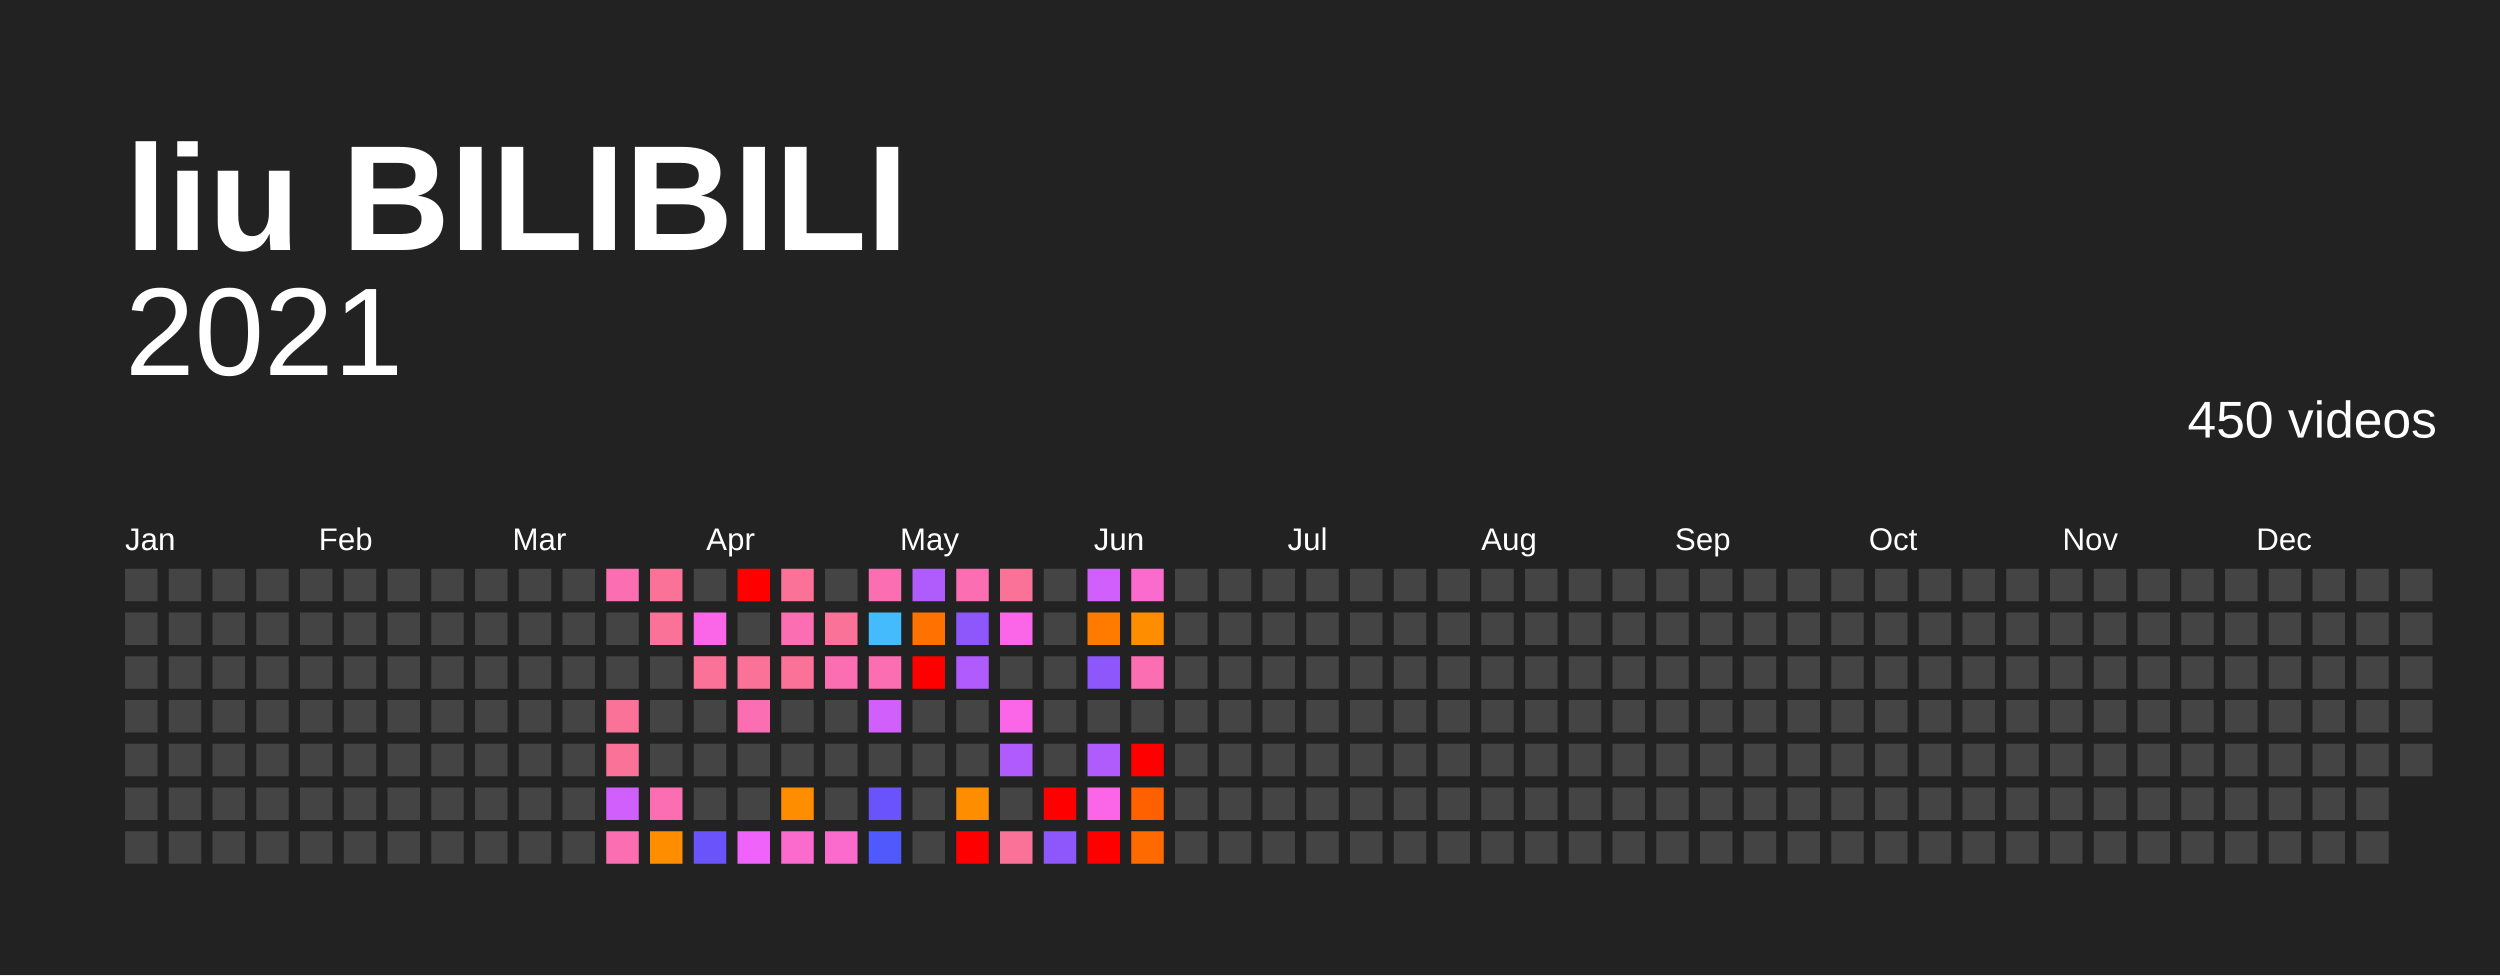
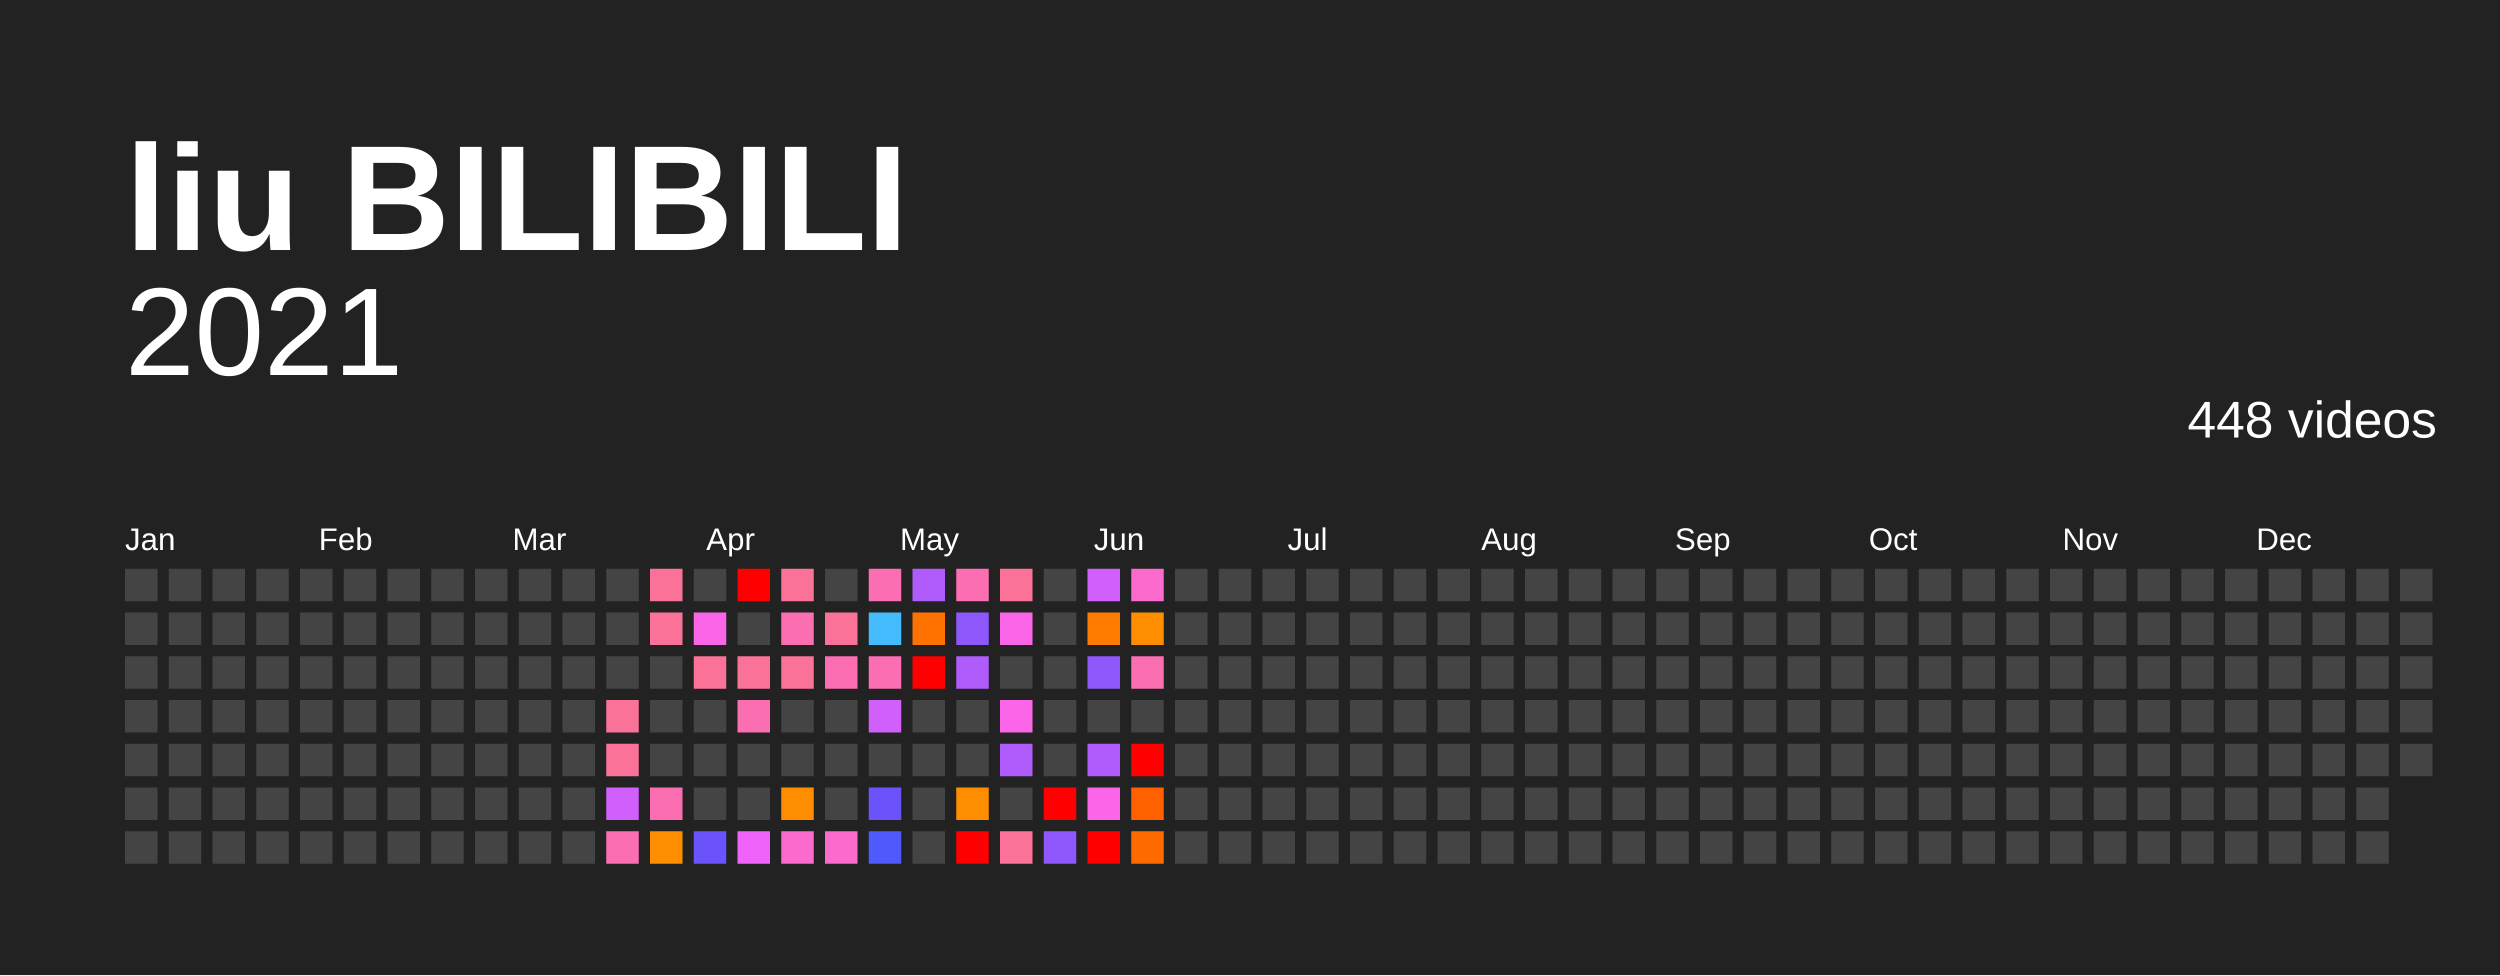
<svg xmlns="http://www.w3.org/2000/svg" baseProfile="full" height="78mm" version="1.1" viewBox="0,0,200,78" width="200mm">
  <defs />
  <rect fill="#222222" height="78" width="200" x="0" y="0" />
  <text fill="#FFFFFF" style="font-size:12px; font-family:Arial; font-weight:bold;" x="10" y="20">liu BILIBILI</text>
  <text alignment-baseline="hanging" fill="#FFFFFF" style="font-size:10.0px; font-family:Arial;" x="10" y="30">2021</text>
-   <text alignment-baseline="hanging" fill="#FFFFFF" style="font-size:4.125px; font-family:Arial;" x="175" y="35">450 videos</text>
+   <text alignment-baseline="hanging" fill="#FFFFFF" style="font-size:4.125px; font-family:Arial;" x="175" y="35">448 videos</text>
  <text fill="#FFFFFF" style="font-size:2.5px; font-family:Arial" x="10.0" y="44">Jan</text>
  <text fill="#FFFFFF" style="font-size:2.5px; font-family:Arial" x="25.5" y="44">Feb</text>
  <text fill="#FFFFFF" style="font-size:2.5px; font-family:Arial" x="41.0" y="44">Mar</text>
  <text fill="#FFFFFF" style="font-size:2.5px; font-family:Arial" x="56.5" y="44">Apr</text>
  <text fill="#FFFFFF" style="font-size:2.5px; font-family:Arial" x="72.0" y="44">May</text>
  <text fill="#FFFFFF" style="font-size:2.5px; font-family:Arial" x="87.5" y="44">Jun</text>
  <text fill="#FFFFFF" style="font-size:2.5px; font-family:Arial" x="103.0" y="44">Jul</text>
  <text fill="#FFFFFF" style="font-size:2.5px; font-family:Arial" x="118.5" y="44">Aug</text>
  <text fill="#FFFFFF" style="font-size:2.5px; font-family:Arial" x="134.0" y="44">Sep</text>
  <text fill="#FFFFFF" style="font-size:2.5px; font-family:Arial" x="149.5" y="44">Oct</text>
  <text fill="#FFFFFF" style="font-size:2.5px; font-family:Arial" x="165.0" y="44">Nov</text>
  <text fill="#FFFFFF" style="font-size:2.5px; font-family:Arial" x="180.5" y="44">Dec</text>
  <rect fill="#444444" height="2.6" width="2.6" x="10.0" y="45.5" />
  <rect fill="#444444" height="2.6" width="2.6" x="10.0" y="49.0" />
  <rect fill="#444444" height="2.6" width="2.6" x="10.0" y="52.5" />
  <rect fill="#444444" height="2.6" width="2.6" x="10.0" y="56.0" />
  <rect fill="#444444" height="2.6" width="2.6" x="10.0" y="59.5" />
  <rect fill="#444444" height="2.6" width="2.6" x="10.0" y="63.0" />
  <rect fill="#444444" height="2.6" width="2.6" x="10.0" y="66.5" />
  <rect fill="#444444" height="2.6" width="2.6" x="13.5" y="45.5" />
  <rect fill="#444444" height="2.6" width="2.6" x="13.5" y="49.0" />
  <rect fill="#444444" height="2.6" width="2.6" x="13.5" y="52.5" />
  <rect fill="#444444" height="2.6" width="2.6" x="13.5" y="56.0" />
  <rect fill="#444444" height="2.6" width="2.6" x="13.5" y="59.5" />
  <rect fill="#444444" height="2.6" width="2.6" x="13.5" y="63.0" />
  <rect fill="#444444" height="2.6" width="2.6" x="13.5" y="66.5" />
  <rect fill="#444444" height="2.6" width="2.6" x="17.0" y="45.5" />
  <rect fill="#444444" height="2.6" width="2.6" x="17.0" y="49.0" />
  <rect fill="#444444" height="2.6" width="2.6" x="17.0" y="52.5" />
  <rect fill="#444444" height="2.6" width="2.6" x="17.0" y="56.0" />
  <rect fill="#444444" height="2.6" width="2.6" x="17.0" y="59.5" />
  <rect fill="#444444" height="2.6" width="2.6" x="17.0" y="63.0" />
  <rect fill="#444444" height="2.6" width="2.6" x="17.0" y="66.5" />
  <rect fill="#444444" height="2.6" width="2.6" x="20.5" y="45.5" />
  <rect fill="#444444" height="2.6" width="2.6" x="20.5" y="49.0" />
  <rect fill="#444444" height="2.6" width="2.6" x="20.5" y="52.5" />
  <rect fill="#444444" height="2.6" width="2.6" x="20.5" y="56.0" />
  <rect fill="#444444" height="2.6" width="2.6" x="20.5" y="59.5" />
  <rect fill="#444444" height="2.6" width="2.6" x="20.5" y="63.0" />
  <rect fill="#444444" height="2.6" width="2.6" x="20.5" y="66.5" />
  <rect fill="#444444" height="2.6" width="2.6" x="24.0" y="45.5" />
  <rect fill="#444444" height="2.6" width="2.6" x="24.0" y="49.0" />
  <rect fill="#444444" height="2.6" width="2.6" x="24.0" y="52.5" />
  <rect fill="#444444" height="2.6" width="2.6" x="24.0" y="56.0" />
  <rect fill="#444444" height="2.6" width="2.6" x="24.0" y="59.5" />
  <rect fill="#444444" height="2.6" width="2.6" x="24.0" y="63.0" />
  <rect fill="#444444" height="2.6" width="2.6" x="24.0" y="66.5" />
  <rect fill="#444444" height="2.6" width="2.6" x="27.5" y="45.5" />
  <rect fill="#444444" height="2.6" width="2.6" x="27.5" y="49.0" />
  <rect fill="#444444" height="2.6" width="2.6" x="27.5" y="52.5" />
  <rect fill="#444444" height="2.6" width="2.6" x="27.5" y="56.0" />
  <rect fill="#444444" height="2.6" width="2.6" x="27.5" y="59.5" />
  <rect fill="#444444" height="2.6" width="2.6" x="27.5" y="63.0" />
  <rect fill="#444444" height="2.6" width="2.6" x="27.5" y="66.5" />
  <rect fill="#444444" height="2.6" width="2.6" x="31.0" y="45.5" />
  <rect fill="#444444" height="2.6" width="2.6" x="31.0" y="49.0" />
  <rect fill="#444444" height="2.6" width="2.6" x="31.0" y="52.5" />
  <rect fill="#444444" height="2.6" width="2.6" x="31.0" y="56.0" />
  <rect fill="#444444" height="2.6" width="2.6" x="31.0" y="59.5" />
  <rect fill="#444444" height="2.6" width="2.6" x="31.0" y="63.0" />
  <rect fill="#444444" height="2.6" width="2.6" x="31.0" y="66.5" />
  <rect fill="#444444" height="2.6" width="2.6" x="34.5" y="45.5" />
  <rect fill="#444444" height="2.6" width="2.6" x="34.5" y="49.0" />
  <rect fill="#444444" height="2.6" width="2.6" x="34.5" y="52.5" />
  <rect fill="#444444" height="2.6" width="2.6" x="34.5" y="56.0" />
  <rect fill="#444444" height="2.6" width="2.6" x="34.5" y="59.5" />
  <rect fill="#444444" height="2.6" width="2.6" x="34.5" y="63.0" />
  <rect fill="#444444" height="2.6" width="2.6" x="34.5" y="66.5" />
  <rect fill="#444444" height="2.6" width="2.6" x="38.0" y="45.5" />
  <rect fill="#444444" height="2.6" width="2.6" x="38.0" y="49.0" />
  <rect fill="#444444" height="2.6" width="2.6" x="38.0" y="52.5" />
  <rect fill="#444444" height="2.6" width="2.6" x="38.0" y="56.0" />
  <rect fill="#444444" height="2.6" width="2.6" x="38.0" y="59.5" />
  <rect fill="#444444" height="2.6" width="2.6" x="38.0" y="63.0" />
  <rect fill="#444444" height="2.6" width="2.6" x="38.0" y="66.5" />
  <rect fill="#444444" height="2.6" width="2.6" x="41.5" y="45.5" />
  <rect fill="#444444" height="2.6" width="2.6" x="41.5" y="49.0" />
  <rect fill="#444444" height="2.6" width="2.6" x="41.5" y="52.5" />
  <rect fill="#444444" height="2.6" width="2.6" x="41.5" y="56.0" />
  <rect fill="#444444" height="2.6" width="2.6" x="41.5" y="59.5" />
  <rect fill="#444444" height="2.6" width="2.6" x="41.5" y="63.0" />
  <rect fill="#444444" height="2.6" width="2.6" x="41.5" y="66.5" />
  <rect fill="#444444" height="2.6" width="2.6" x="45.0" y="45.5" />
  <rect fill="#444444" height="2.6" width="2.6" x="45.0" y="49.0" />
  <rect fill="#444444" height="2.6" width="2.6" x="45.0" y="52.5" />
  <rect fill="#444444" height="2.6" width="2.6" x="45.0" y="56.0" />
  <rect fill="#444444" height="2.6" width="2.6" x="45.0" y="59.5" />
  <rect fill="#444444" height="2.6" width="2.6" x="45.0" y="63.0" />
  <rect fill="#444444" height="2.6" width="2.6" x="45.0" y="66.5" />
-   <rect fill="#fb6eb2" height="2.6" width="2.6" x="48.5" y="45.5" />
+   <rect fill="#444444" height="2.6" width="2.6" x="48.5" y="45.5" />
  <rect fill="#444444" height="2.6" width="2.6" x="48.5" y="49.0" />
  <rect fill="#444444" height="2.6" width="2.6" x="48.5" y="52.5" />
  <rect fill="#fb7299" height="2.6" width="2.6" x="48.5" y="56.0" />
  <rect fill="#fb7299" height="2.6" width="2.6" x="48.5" y="59.5" />
  <rect fill="#d15ffb" height="2.6" width="2.6" x="48.5" y="63.0" />
  <rect fill="#fb6eb2" height="2.6" width="2.6" x="48.5" y="66.5" />
  <rect fill="#fb7299" height="2.6" width="2.6" x="52.0" y="45.5" />
  <rect fill="#fb7299" height="2.6" width="2.6" x="52.0" y="49.0" />
  <rect fill="#444444" height="2.6" width="2.6" x="52.0" y="52.5" />
  <rect fill="#444444" height="2.6" width="2.6" x="52.0" y="56.0" />
  <rect fill="#444444" height="2.6" width="2.6" x="52.0" y="59.5" />
  <rect fill="#fb6eb2" height="2.6" width="2.6" x="52.0" y="63.0" />
  <rect fill="#ff8d00" height="2.6" width="2.6" x="52.0" y="66.5" />
  <rect fill="#444444" height="2.6" width="2.6" x="55.5" y="45.5" />
  <rect fill="#fb66e9" height="2.6" width="2.6" x="55.5" y="49.0" />
  <rect fill="#fb7299" height="2.6" width="2.6" x="55.5" y="52.5" />
  <rect fill="#444444" height="2.6" width="2.6" x="55.5" y="56.0" />
  <rect fill="#444444" height="2.6" width="2.6" x="55.5" y="59.5" />
  <rect fill="#444444" height="2.6" width="2.6" x="55.5" y="63.0" />
  <rect fill="#6b53fb" height="2.6" width="2.6" x="55.5" y="66.5" />
  <rect fill="red" height="2.6" width="2.6" x="59.0" y="45.5" />
  <rect fill="#444444" height="2.6" width="2.6" x="59.0" y="49.0" />
  <rect fill="#fb7299" height="2.6" width="2.6" x="59.0" y="52.5" />
  <rect fill="#fb6eb2" height="2.6" width="2.6" x="59.0" y="56.0" />
  <rect fill="#444444" height="2.6" width="2.6" x="59.0" y="59.5" />
  <rect fill="#444444" height="2.6" width="2.6" x="59.0" y="63.0" />
  <rect fill="#f063fb" height="2.6" width="2.6" x="59.0" y="66.5" />
  <rect fill="#fb7299" height="2.6" width="2.6" x="62.5" y="45.5" />
  <rect fill="#fb6eb2" height="2.6" width="2.6" x="62.5" y="49.0" />
  <rect fill="#fb7299" height="2.6" width="2.6" x="62.5" y="52.5" />
  <rect fill="#444444" height="2.6" width="2.6" x="62.5" y="56.0" />
  <rect fill="#444444" height="2.6" width="2.6" x="62.5" y="59.5" />
  <rect fill="#ff8d00" height="2.6" width="2.6" x="62.5" y="63.0" />
  <rect fill="#fb6acd" height="2.6" width="2.6" x="62.5" y="66.5" />
  <rect fill="#444444" height="2.6" width="2.6" x="66.0" y="45.5" />
  <rect fill="#fb7299" height="2.6" width="2.6" x="66.0" y="49.0" />
  <rect fill="#fb6eb2" height="2.6" width="2.6" x="66.0" y="52.5" />
  <rect fill="#444444" height="2.6" width="2.6" x="66.0" y="56.0" />
  <rect fill="#444444" height="2.6" width="2.6" x="66.0" y="59.5" />
  <rect fill="#444444" height="2.6" width="2.6" x="66.0" y="63.0" />
  <rect fill="#fb6acd" height="2.6" width="2.6" x="66.0" y="66.5" />
  <rect fill="#fb6eb2" height="2.6" width="2.6" x="69.5" y="45.5" />
  <rect fill="#44bbfc" height="2.6" width="2.6" x="69.5" y="49.0" />
  <rect fill="#fb6eb2" height="2.6" width="2.6" x="69.5" y="52.5" />
  <rect fill="#d15ffb" height="2.6" width="2.6" x="69.5" y="56.0" />
  <rect fill="#444444" height="2.6" width="2.6" x="69.5" y="59.5" />
  <rect fill="#6b53fb" height="2.6" width="2.6" x="69.5" y="63.0" />
  <rect fill="#4f59fc" height="2.6" width="2.6" x="69.5" y="66.5" />
  <rect fill="#b05bfb" height="2.6" width="2.6" x="73.0" y="45.5" />
  <rect fill="#ff7200" height="2.6" width="2.6" x="73.0" y="49.0" />
  <rect fill="red" height="2.6" width="2.6" x="73.0" y="52.5" />
  <rect fill="#444444" height="2.6" width="2.6" x="73.0" y="56.0" />
  <rect fill="#444444" height="2.6" width="2.6" x="73.0" y="59.5" />
  <rect fill="#444444" height="2.6" width="2.6" x="73.0" y="63.0" />
  <rect fill="#444444" height="2.6" width="2.6" x="73.0" y="66.5" />
  <rect fill="#fb6eb2" height="2.6" width="2.6" x="76.5" y="45.5" />
  <rect fill="#8e57fb" height="2.6" width="2.6" x="76.5" y="49.0" />
  <rect fill="#b05bfb" height="2.6" width="2.6" x="76.5" y="52.5" />
  <rect fill="#444444" height="2.6" width="2.6" x="76.5" y="56.0" />
  <rect fill="#444444" height="2.6" width="2.6" x="76.5" y="59.5" />
  <rect fill="#ff8d00" height="2.6" width="2.6" x="76.5" y="63.0" />
  <rect fill="red" height="2.6" width="2.6" x="76.5" y="66.5" />
  <rect fill="#fb7299" height="2.6" width="2.6" x="80.0" y="45.5" />
  <rect fill="#fb66e9" height="2.6" width="2.6" x="80.0" y="49.0" />
  <rect fill="#444444" height="2.6" width="2.6" x="80.0" y="52.5" />
  <rect fill="#fb66e9" height="2.6" width="2.6" x="80.0" y="56.0" />
  <rect fill="#b05bfb" height="2.6" width="2.6" x="80.0" y="59.5" />
  <rect fill="#444444" height="2.6" width="2.6" x="80.0" y="63.0" />
  <rect fill="#fb7299" height="2.6" width="2.6" x="80.0" y="66.5" />
  <rect fill="#444444" height="2.6" width="2.6" x="83.5" y="45.5" />
  <rect fill="#444444" height="2.6" width="2.6" x="83.5" y="49.0" />
  <rect fill="#444444" height="2.6" width="2.6" x="83.5" y="52.5" />
  <rect fill="#444444" height="2.6" width="2.6" x="83.5" y="56.0" />
  <rect fill="#444444" height="2.6" width="2.6" x="83.5" y="59.5" />
  <rect fill="red" height="2.6" width="2.6" x="83.5" y="63.0" />
  <rect fill="#8e57fb" height="2.6" width="2.6" x="83.5" y="66.5" />
  <rect fill="#d15ffb" height="2.6" width="2.6" x="87.0" y="45.5" />
  <rect fill="#ff7b00" height="2.6" width="2.6" x="87.0" y="49.0" />
  <rect fill="#8e57fb" height="2.6" width="2.6" x="87.0" y="52.5" />
  <rect fill="#444444" height="2.6" width="2.6" x="87.0" y="56.0" />
  <rect fill="#b05bfb" height="2.6" width="2.6" x="87.0" y="59.5" />
  <rect fill="#fb66e9" height="2.6" width="2.6" x="87.0" y="63.0" />
  <rect fill="red" height="2.6" width="2.6" x="87.0" y="66.5" />
  <rect fill="#fb6acd" height="2.6" width="2.6" x="90.5" y="45.5" />
  <rect fill="#ff8d00" height="2.6" width="2.6" x="90.5" y="49.0" />
  <rect fill="#fb6eb2" height="2.6" width="2.6" x="90.5" y="52.5" />
  <rect fill="#444444" height="2.6" width="2.6" x="90.5" y="56.0" />
  <rect fill="red" height="2.6" width="2.6" x="90.5" y="59.5" />
  <rect fill="#ff6100" height="2.6" width="2.6" x="90.5" y="63.0" />
  <rect fill="#ff6a00" height="2.6" width="2.6" x="90.5" y="66.5" />
  <rect fill="#444444" height="2.6" width="2.6" x="94.0" y="45.5" />
  <rect fill="#444444" height="2.6" width="2.6" x="94.0" y="49.0" />
  <rect fill="#444444" height="2.6" width="2.6" x="94.0" y="52.5" />
  <rect fill="#444444" height="2.6" width="2.6" x="94.0" y="56.0" />
  <rect fill="#444444" height="2.6" width="2.6" x="94.0" y="59.5" />
  <rect fill="#444444" height="2.6" width="2.6" x="94.0" y="63.0" />
  <rect fill="#444444" height="2.6" width="2.6" x="94.0" y="66.5" />
  <rect fill="#444444" height="2.6" width="2.6" x="97.5" y="45.5" />
  <rect fill="#444444" height="2.6" width="2.6" x="97.5" y="49.0" />
  <rect fill="#444444" height="2.6" width="2.6" x="97.5" y="52.5" />
  <rect fill="#444444" height="2.6" width="2.6" x="97.5" y="56.0" />
  <rect fill="#444444" height="2.6" width="2.6" x="97.5" y="59.5" />
  <rect fill="#444444" height="2.6" width="2.6" x="97.5" y="63.0" />
  <rect fill="#444444" height="2.6" width="2.6" x="97.5" y="66.5" />
  <rect fill="#444444" height="2.6" width="2.6" x="101.0" y="45.5" />
  <rect fill="#444444" height="2.6" width="2.6" x="101.0" y="49.0" />
  <rect fill="#444444" height="2.6" width="2.6" x="101.0" y="52.5" />
  <rect fill="#444444" height="2.6" width="2.6" x="101.0" y="56.0" />
  <rect fill="#444444" height="2.6" width="2.6" x="101.0" y="59.5" />
  <rect fill="#444444" height="2.6" width="2.6" x="101.0" y="63.0" />
  <rect fill="#444444" height="2.6" width="2.6" x="101.0" y="66.5" />
  <rect fill="#444444" height="2.6" width="2.6" x="104.5" y="45.5" />
  <rect fill="#444444" height="2.6" width="2.6" x="104.5" y="49.0" />
  <rect fill="#444444" height="2.6" width="2.6" x="104.5" y="52.5" />
  <rect fill="#444444" height="2.6" width="2.6" x="104.5" y="56.0" />
  <rect fill="#444444" height="2.6" width="2.6" x="104.5" y="59.5" />
  <rect fill="#444444" height="2.6" width="2.6" x="104.5" y="63.0" />
  <rect fill="#444444" height="2.6" width="2.6" x="104.5" y="66.5" />
  <rect fill="#444444" height="2.6" width="2.6" x="108.0" y="45.5" />
  <rect fill="#444444" height="2.6" width="2.6" x="108.0" y="49.0" />
  <rect fill="#444444" height="2.6" width="2.6" x="108.0" y="52.5" />
  <rect fill="#444444" height="2.6" width="2.6" x="108.0" y="56.0" />
  <rect fill="#444444" height="2.6" width="2.6" x="108.0" y="59.5" />
  <rect fill="#444444" height="2.6" width="2.6" x="108.0" y="63.0" />
  <rect fill="#444444" height="2.6" width="2.6" x="108.0" y="66.5" />
  <rect fill="#444444" height="2.6" width="2.6" x="111.5" y="45.5" />
  <rect fill="#444444" height="2.6" width="2.6" x="111.5" y="49.0" />
  <rect fill="#444444" height="2.6" width="2.6" x="111.5" y="52.5" />
  <rect fill="#444444" height="2.6" width="2.6" x="111.5" y="56.0" />
  <rect fill="#444444" height="2.6" width="2.6" x="111.5" y="59.5" />
  <rect fill="#444444" height="2.6" width="2.6" x="111.5" y="63.0" />
  <rect fill="#444444" height="2.6" width="2.6" x="111.5" y="66.5" />
  <rect fill="#444444" height="2.6" width="2.6" x="115.0" y="45.5" />
  <rect fill="#444444" height="2.6" width="2.6" x="115.0" y="49.0" />
  <rect fill="#444444" height="2.6" width="2.6" x="115.0" y="52.5" />
  <rect fill="#444444" height="2.6" width="2.6" x="115.0" y="56.0" />
  <rect fill="#444444" height="2.6" width="2.6" x="115.0" y="59.5" />
  <rect fill="#444444" height="2.6" width="2.6" x="115.0" y="63.0" />
  <rect fill="#444444" height="2.6" width="2.6" x="115.0" y="66.5" />
  <rect fill="#444444" height="2.6" width="2.6" x="118.5" y="45.5" />
  <rect fill="#444444" height="2.6" width="2.6" x="118.5" y="49.0" />
  <rect fill="#444444" height="2.6" width="2.6" x="118.5" y="52.5" />
  <rect fill="#444444" height="2.6" width="2.6" x="118.5" y="56.0" />
  <rect fill="#444444" height="2.6" width="2.6" x="118.5" y="59.5" />
  <rect fill="#444444" height="2.6" width="2.6" x="118.5" y="63.0" />
  <rect fill="#444444" height="2.6" width="2.6" x="118.5" y="66.5" />
  <rect fill="#444444" height="2.6" width="2.6" x="122.0" y="45.5" />
  <rect fill="#444444" height="2.6" width="2.6" x="122.0" y="49.0" />
  <rect fill="#444444" height="2.6" width="2.6" x="122.0" y="52.5" />
  <rect fill="#444444" height="2.6" width="2.6" x="122.0" y="56.0" />
  <rect fill="#444444" height="2.6" width="2.6" x="122.0" y="59.5" />
  <rect fill="#444444" height="2.6" width="2.6" x="122.0" y="63.0" />
  <rect fill="#444444" height="2.6" width="2.6" x="122.0" y="66.5" />
  <rect fill="#444444" height="2.6" width="2.6" x="125.5" y="45.5" />
  <rect fill="#444444" height="2.6" width="2.6" x="125.5" y="49.0" />
  <rect fill="#444444" height="2.6" width="2.6" x="125.5" y="52.5" />
  <rect fill="#444444" height="2.6" width="2.6" x="125.5" y="56.0" />
  <rect fill="#444444" height="2.6" width="2.6" x="125.5" y="59.5" />
  <rect fill="#444444" height="2.6" width="2.6" x="125.5" y="63.0" />
  <rect fill="#444444" height="2.6" width="2.6" x="125.5" y="66.5" />
  <rect fill="#444444" height="2.6" width="2.6" x="129.0" y="45.5" />
  <rect fill="#444444" height="2.6" width="2.6" x="129.0" y="49.0" />
  <rect fill="#444444" height="2.6" width="2.6" x="129.0" y="52.5" />
  <rect fill="#444444" height="2.6" width="2.6" x="129.0" y="56.0" />
  <rect fill="#444444" height="2.6" width="2.6" x="129.0" y="59.5" />
  <rect fill="#444444" height="2.6" width="2.6" x="129.0" y="63.0" />
  <rect fill="#444444" height="2.6" width="2.6" x="129.0" y="66.5" />
  <rect fill="#444444" height="2.6" width="2.6" x="132.5" y="45.5" />
  <rect fill="#444444" height="2.6" width="2.6" x="132.5" y="49.0" />
  <rect fill="#444444" height="2.6" width="2.6" x="132.5" y="52.5" />
  <rect fill="#444444" height="2.6" width="2.6" x="132.5" y="56.0" />
  <rect fill="#444444" height="2.6" width="2.6" x="132.5" y="59.5" />
  <rect fill="#444444" height="2.6" width="2.6" x="132.5" y="63.0" />
  <rect fill="#444444" height="2.6" width="2.6" x="132.5" y="66.5" />
  <rect fill="#444444" height="2.6" width="2.6" x="136.0" y="45.5" />
  <rect fill="#444444" height="2.6" width="2.6" x="136.0" y="49.0" />
  <rect fill="#444444" height="2.6" width="2.6" x="136.0" y="52.5" />
  <rect fill="#444444" height="2.6" width="2.6" x="136.0" y="56.0" />
  <rect fill="#444444" height="2.6" width="2.6" x="136.0" y="59.5" />
  <rect fill="#444444" height="2.6" width="2.6" x="136.0" y="63.0" />
  <rect fill="#444444" height="2.6" width="2.6" x="136.0" y="66.5" />
  <rect fill="#444444" height="2.6" width="2.6" x="139.5" y="45.5" />
  <rect fill="#444444" height="2.6" width="2.6" x="139.5" y="49.0" />
  <rect fill="#444444" height="2.6" width="2.6" x="139.5" y="52.5" />
  <rect fill="#444444" height="2.6" width="2.6" x="139.5" y="56.0" />
  <rect fill="#444444" height="2.6" width="2.6" x="139.5" y="59.5" />
  <rect fill="#444444" height="2.6" width="2.6" x="139.5" y="63.0" />
  <rect fill="#444444" height="2.6" width="2.6" x="139.5" y="66.5" />
  <rect fill="#444444" height="2.6" width="2.6" x="143.0" y="45.5" />
  <rect fill="#444444" height="2.6" width="2.6" x="143.0" y="49.0" />
  <rect fill="#444444" height="2.6" width="2.6" x="143.0" y="52.5" />
  <rect fill="#444444" height="2.6" width="2.6" x="143.0" y="56.0" />
  <rect fill="#444444" height="2.6" width="2.6" x="143.0" y="59.5" />
  <rect fill="#444444" height="2.6" width="2.6" x="143.0" y="63.0" />
  <rect fill="#444444" height="2.6" width="2.6" x="143.0" y="66.5" />
  <rect fill="#444444" height="2.6" width="2.6" x="146.5" y="45.5" />
  <rect fill="#444444" height="2.6" width="2.6" x="146.5" y="49.0" />
  <rect fill="#444444" height="2.6" width="2.6" x="146.5" y="52.5" />
  <rect fill="#444444" height="2.6" width="2.6" x="146.5" y="56.0" />
  <rect fill="#444444" height="2.6" width="2.6" x="146.5" y="59.5" />
  <rect fill="#444444" height="2.6" width="2.6" x="146.5" y="63.0" />
  <rect fill="#444444" height="2.6" width="2.6" x="146.5" y="66.5" />
  <rect fill="#444444" height="2.6" width="2.6" x="150.0" y="45.5" />
  <rect fill="#444444" height="2.6" width="2.6" x="150.0" y="49.0" />
  <rect fill="#444444" height="2.6" width="2.6" x="150.0" y="52.5" />
  <rect fill="#444444" height="2.6" width="2.6" x="150.0" y="56.0" />
  <rect fill="#444444" height="2.6" width="2.6" x="150.0" y="59.5" />
  <rect fill="#444444" height="2.6" width="2.6" x="150.0" y="63.0" />
  <rect fill="#444444" height="2.6" width="2.6" x="150.0" y="66.5" />
  <rect fill="#444444" height="2.6" width="2.6" x="153.5" y="45.5" />
  <rect fill="#444444" height="2.6" width="2.6" x="153.5" y="49.0" />
  <rect fill="#444444" height="2.6" width="2.6" x="153.5" y="52.5" />
  <rect fill="#444444" height="2.6" width="2.6" x="153.5" y="56.0" />
  <rect fill="#444444" height="2.6" width="2.6" x="153.5" y="59.5" />
  <rect fill="#444444" height="2.6" width="2.6" x="153.5" y="63.0" />
  <rect fill="#444444" height="2.6" width="2.6" x="153.5" y="66.5" />
  <rect fill="#444444" height="2.6" width="2.6" x="157.0" y="45.5" />
  <rect fill="#444444" height="2.6" width="2.6" x="157.0" y="49.0" />
  <rect fill="#444444" height="2.6" width="2.6" x="157.0" y="52.5" />
  <rect fill="#444444" height="2.6" width="2.6" x="157.0" y="56.0" />
  <rect fill="#444444" height="2.6" width="2.6" x="157.0" y="59.5" />
  <rect fill="#444444" height="2.6" width="2.6" x="157.0" y="63.0" />
  <rect fill="#444444" height="2.6" width="2.6" x="157.0" y="66.5" />
  <rect fill="#444444" height="2.6" width="2.6" x="160.5" y="45.5" />
  <rect fill="#444444" height="2.6" width="2.6" x="160.5" y="49.0" />
  <rect fill="#444444" height="2.6" width="2.6" x="160.5" y="52.5" />
  <rect fill="#444444" height="2.6" width="2.6" x="160.5" y="56.0" />
  <rect fill="#444444" height="2.6" width="2.6" x="160.5" y="59.5" />
  <rect fill="#444444" height="2.6" width="2.6" x="160.5" y="63.0" />
  <rect fill="#444444" height="2.6" width="2.6" x="160.5" y="66.5" />
  <rect fill="#444444" height="2.6" width="2.6" x="164.0" y="45.5" />
  <rect fill="#444444" height="2.6" width="2.6" x="164.0" y="49.0" />
  <rect fill="#444444" height="2.6" width="2.6" x="164.0" y="52.5" />
  <rect fill="#444444" height="2.6" width="2.6" x="164.0" y="56.0" />
  <rect fill="#444444" height="2.6" width="2.6" x="164.0" y="59.5" />
  <rect fill="#444444" height="2.6" width="2.6" x="164.0" y="63.0" />
  <rect fill="#444444" height="2.6" width="2.6" x="164.0" y="66.5" />
  <rect fill="#444444" height="2.6" width="2.6" x="167.5" y="45.5" />
  <rect fill="#444444" height="2.6" width="2.6" x="167.5" y="49.0" />
  <rect fill="#444444" height="2.6" width="2.6" x="167.5" y="52.5" />
  <rect fill="#444444" height="2.6" width="2.6" x="167.5" y="56.0" />
  <rect fill="#444444" height="2.6" width="2.6" x="167.5" y="59.5" />
  <rect fill="#444444" height="2.6" width="2.6" x="167.5" y="63.0" />
  <rect fill="#444444" height="2.6" width="2.6" x="167.5" y="66.5" />
  <rect fill="#444444" height="2.6" width="2.6" x="171.0" y="45.5" />
  <rect fill="#444444" height="2.6" width="2.6" x="171.0" y="49.0" />
  <rect fill="#444444" height="2.6" width="2.6" x="171.0" y="52.5" />
  <rect fill="#444444" height="2.6" width="2.6" x="171.0" y="56.0" />
  <rect fill="#444444" height="2.6" width="2.6" x="171.0" y="59.5" />
  <rect fill="#444444" height="2.6" width="2.6" x="171.0" y="63.0" />
  <rect fill="#444444" height="2.6" width="2.6" x="171.0" y="66.5" />
  <rect fill="#444444" height="2.6" width="2.6" x="174.5" y="45.5" />
  <rect fill="#444444" height="2.6" width="2.6" x="174.5" y="49.0" />
  <rect fill="#444444" height="2.6" width="2.6" x="174.5" y="52.5" />
  <rect fill="#444444" height="2.6" width="2.6" x="174.5" y="56.0" />
  <rect fill="#444444" height="2.6" width="2.6" x="174.5" y="59.5" />
  <rect fill="#444444" height="2.6" width="2.6" x="174.5" y="63.0" />
  <rect fill="#444444" height="2.6" width="2.6" x="174.5" y="66.5" />
  <rect fill="#444444" height="2.6" width="2.6" x="178.0" y="45.5" />
  <rect fill="#444444" height="2.6" width="2.6" x="178.0" y="49.0" />
  <rect fill="#444444" height="2.6" width="2.6" x="178.0" y="52.5" />
  <rect fill="#444444" height="2.6" width="2.6" x="178.0" y="56.0" />
  <rect fill="#444444" height="2.6" width="2.6" x="178.0" y="59.5" />
  <rect fill="#444444" height="2.6" width="2.6" x="178.0" y="63.0" />
  <rect fill="#444444" height="2.6" width="2.6" x="178.0" y="66.5" />
  <rect fill="#444444" height="2.6" width="2.6" x="181.5" y="45.5" />
  <rect fill="#444444" height="2.6" width="2.6" x="181.5" y="49.0" />
  <rect fill="#444444" height="2.6" width="2.6" x="181.5" y="52.5" />
  <rect fill="#444444" height="2.6" width="2.6" x="181.5" y="56.0" />
  <rect fill="#444444" height="2.6" width="2.6" x="181.5" y="59.5" />
  <rect fill="#444444" height="2.6" width="2.6" x="181.5" y="63.0" />
  <rect fill="#444444" height="2.6" width="2.6" x="181.5" y="66.5" />
  <rect fill="#444444" height="2.6" width="2.6" x="185.0" y="45.5" />
  <rect fill="#444444" height="2.6" width="2.6" x="185.0" y="49.0" />
  <rect fill="#444444" height="2.6" width="2.6" x="185.0" y="52.5" />
  <rect fill="#444444" height="2.6" width="2.6" x="185.0" y="56.0" />
  <rect fill="#444444" height="2.6" width="2.6" x="185.0" y="59.5" />
  <rect fill="#444444" height="2.6" width="2.6" x="185.0" y="63.0" />
  <rect fill="#444444" height="2.6" width="2.6" x="185.0" y="66.5" />
  <rect fill="#444444" height="2.6" width="2.6" x="188.5" y="45.5" />
  <rect fill="#444444" height="2.6" width="2.6" x="188.5" y="49.0" />
  <rect fill="#444444" height="2.6" width="2.6" x="188.5" y="52.5" />
  <rect fill="#444444" height="2.6" width="2.6" x="188.5" y="56.0" />
  <rect fill="#444444" height="2.6" width="2.6" x="188.5" y="59.5" />
  <rect fill="#444444" height="2.6" width="2.6" x="188.5" y="63.0" />
  <rect fill="#444444" height="2.6" width="2.6" x="188.5" y="66.5" />
  <rect fill="#444444" height="2.6" width="2.6" x="192.0" y="45.5" />
  <rect fill="#444444" height="2.6" width="2.6" x="192.0" y="49.0" />
  <rect fill="#444444" height="2.6" width="2.6" x="192.0" y="52.5" />
  <rect fill="#444444" height="2.6" width="2.6" x="192.0" y="56.0" />
  <rect fill="#444444" height="2.6" width="2.6" x="192.0" y="59.5" />
</svg>
